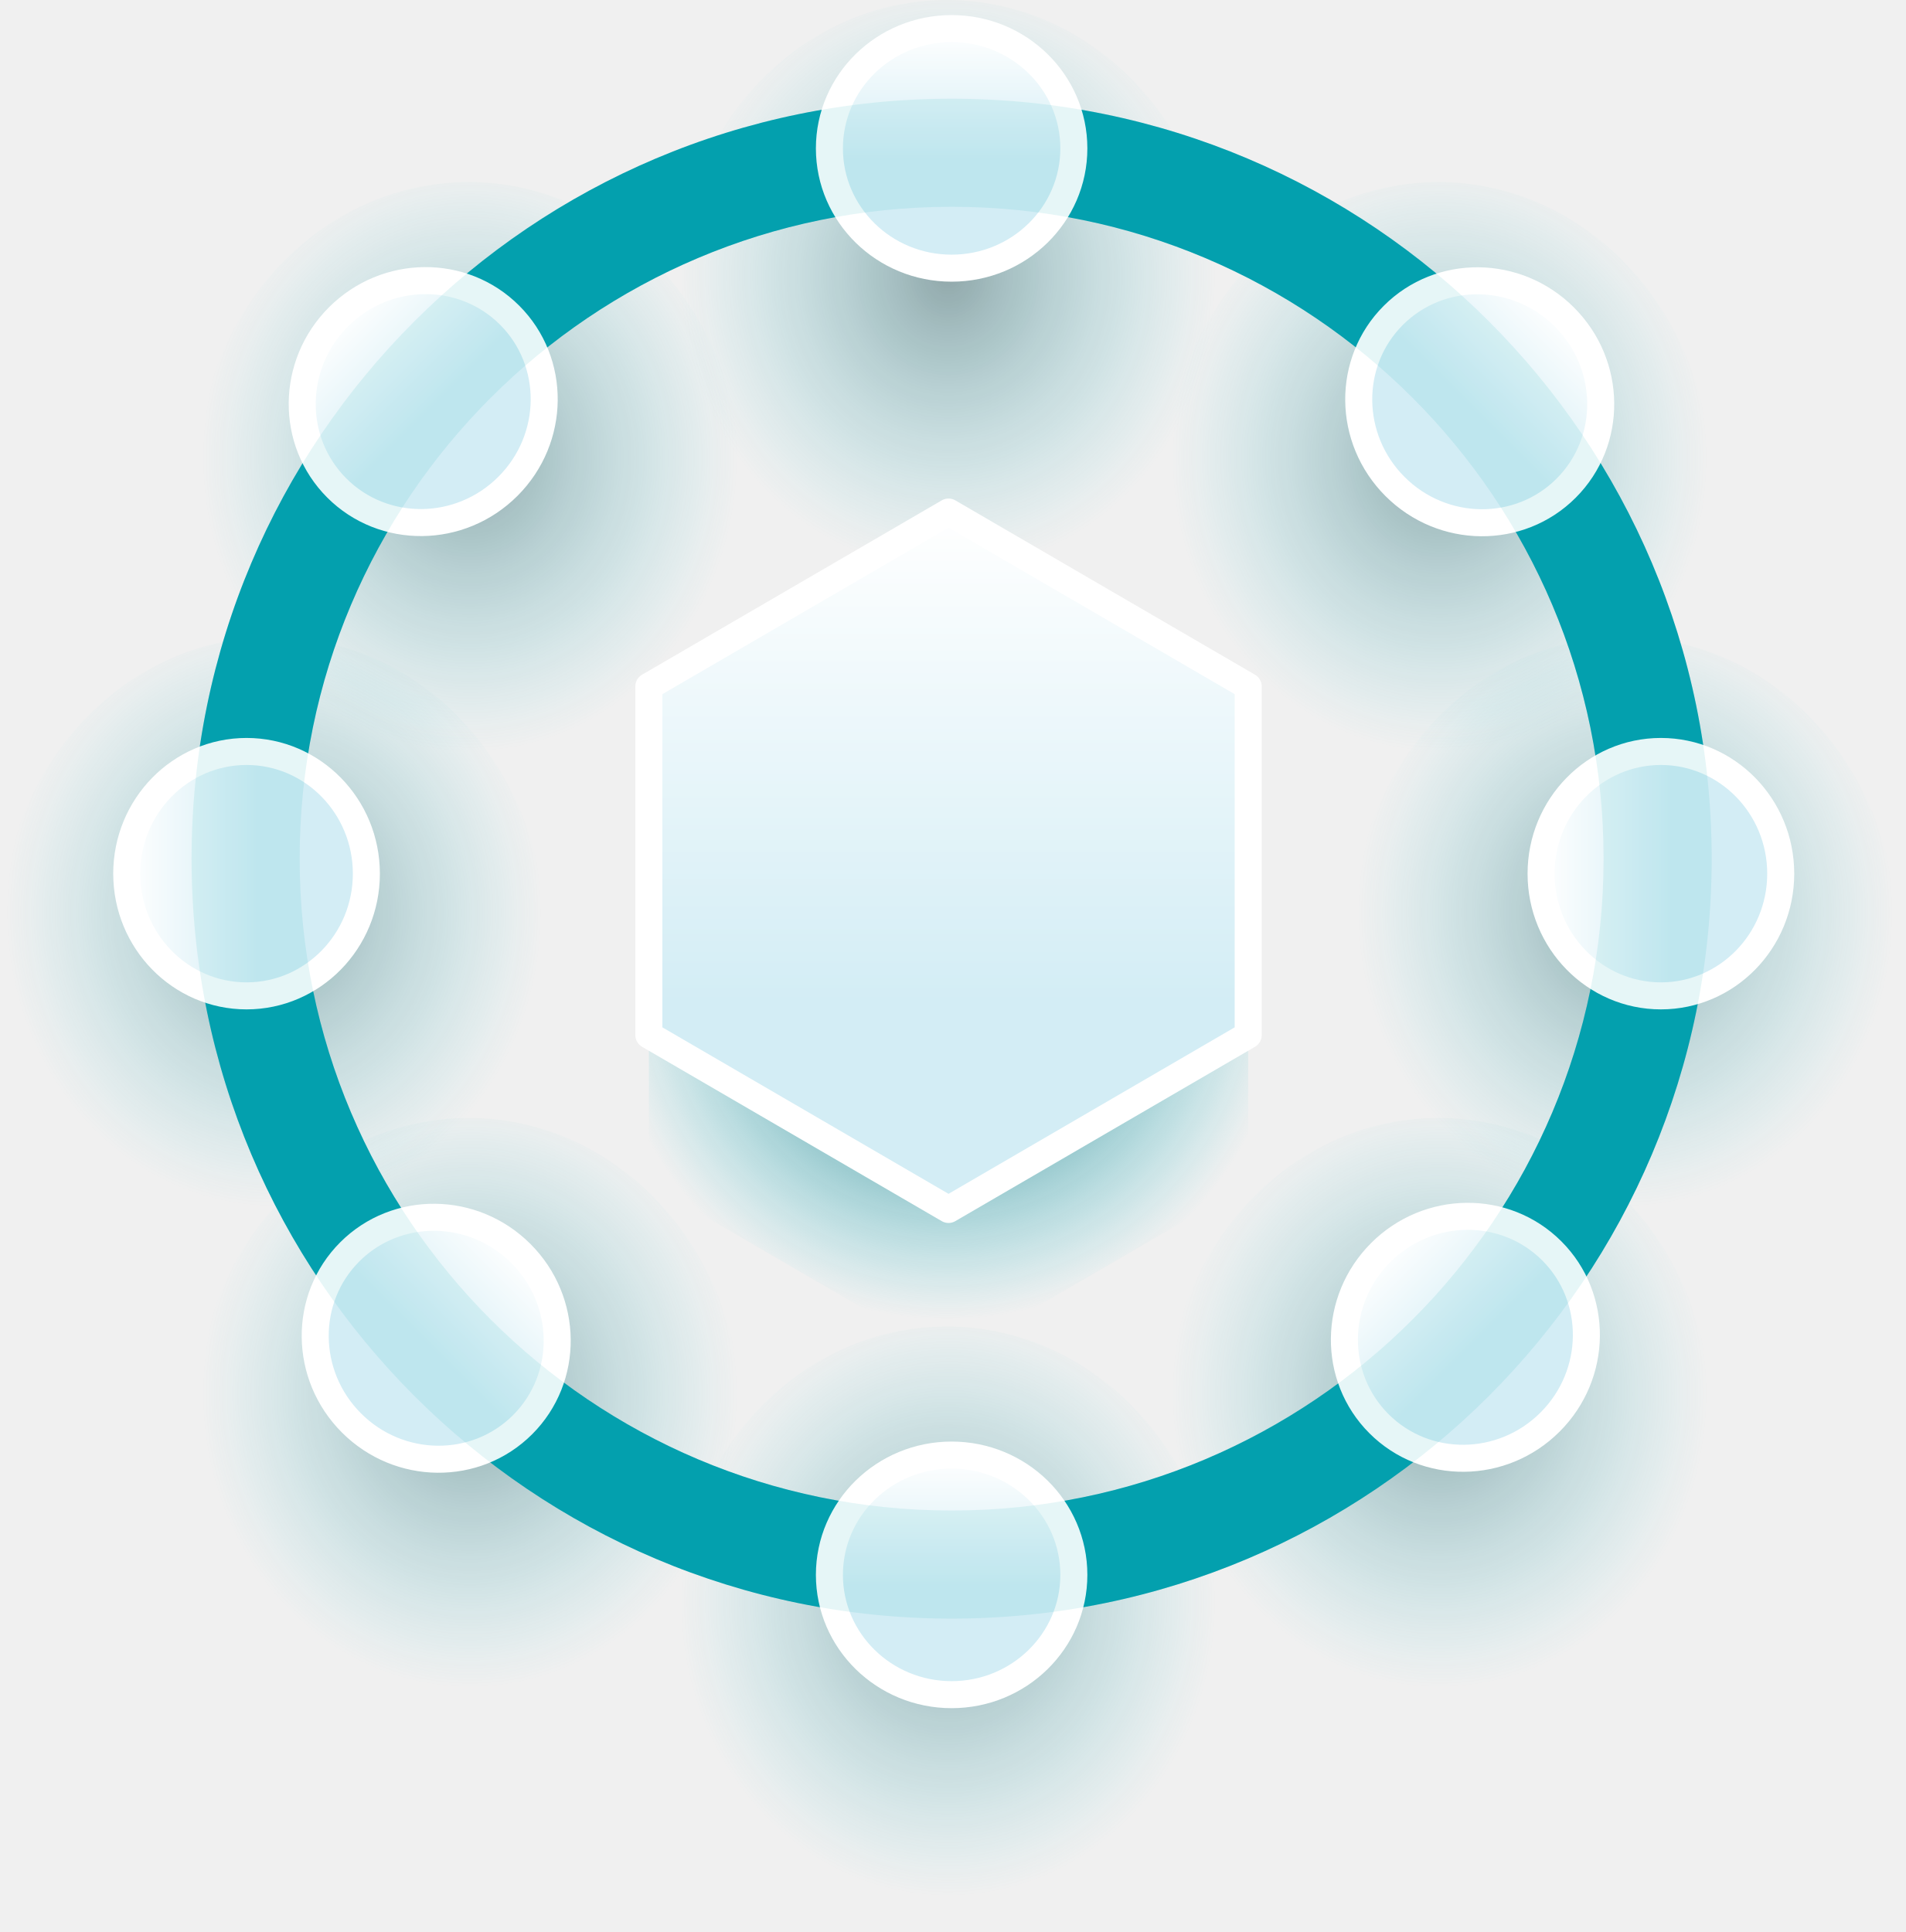
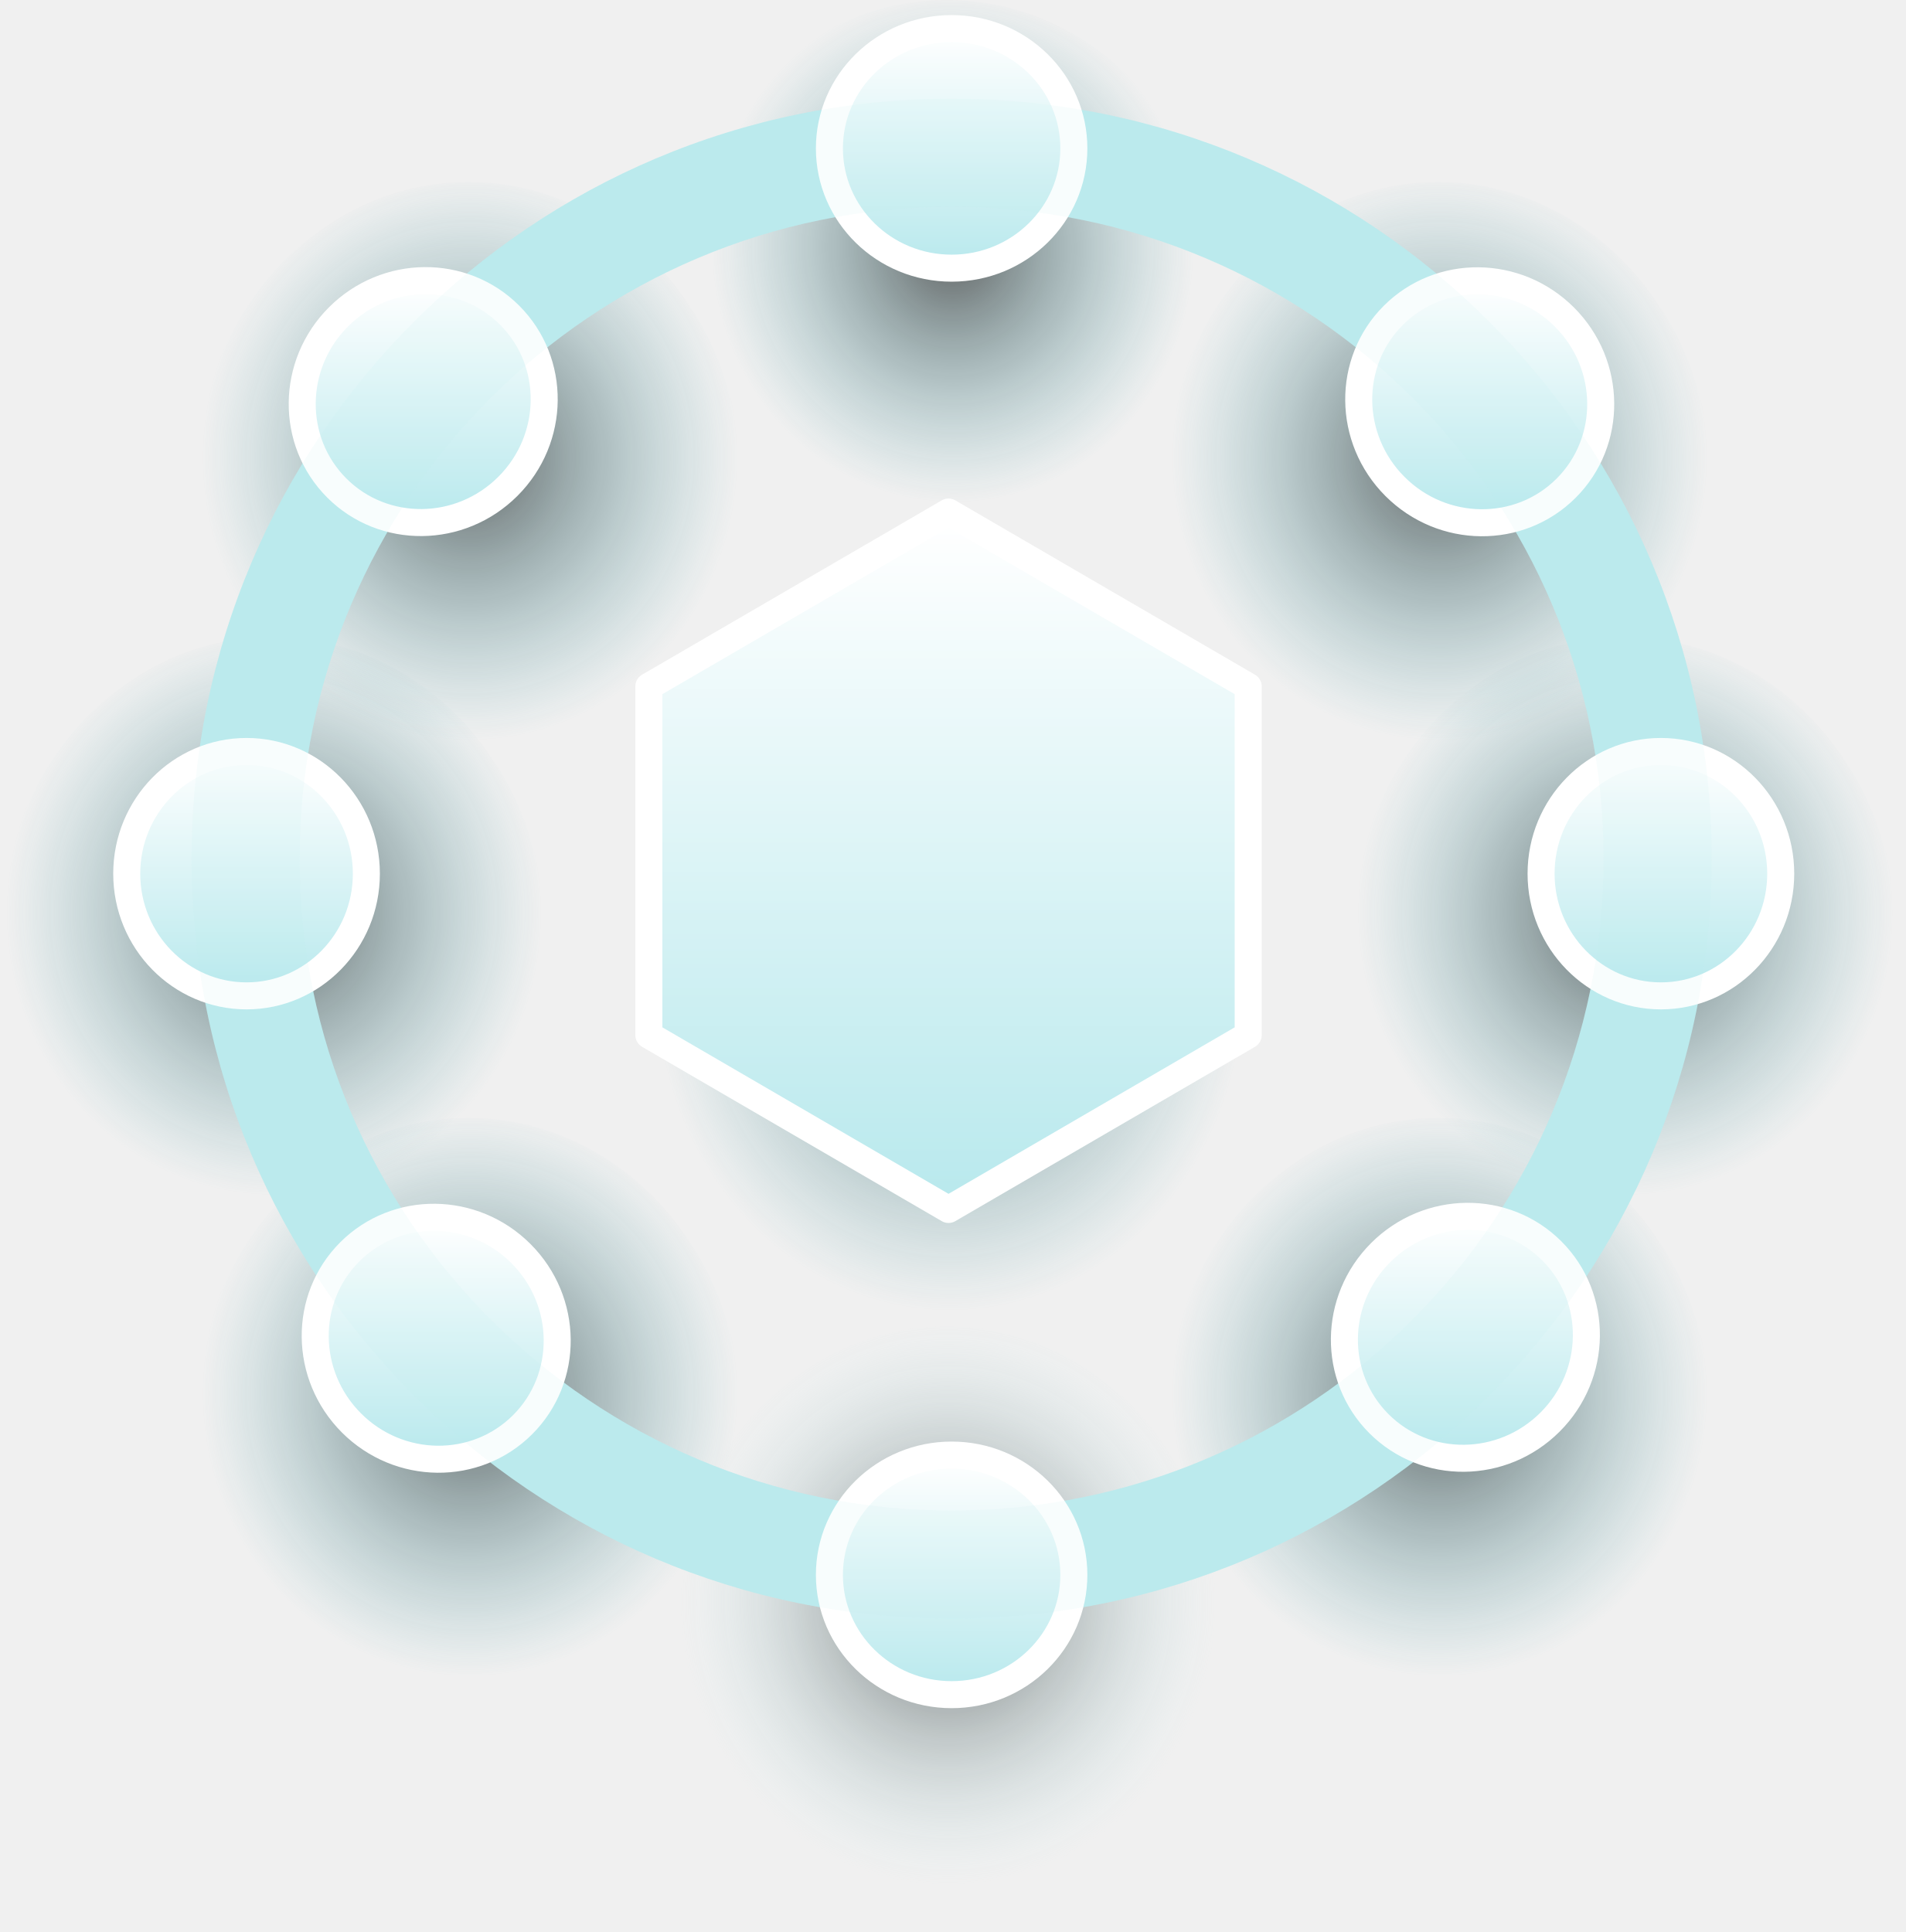
<svg xmlns="http://www.w3.org/2000/svg" viewBox="0 0 141 143" xml:space="preserve" style="fill-rule:evenodd;clip-rule:evenodd;stroke-linejoin:round;stroke-miterlimit:2">
  <g class="nodes">
-     <ellipse cx="34.686" cy="104.874" rx="20.182" ry="22.129" style="fill:url(#_Radial1)" />
-     <ellipse cx="106.449" cy="104.874" rx="20.182" ry="22.129" style="fill:url(#_Radial2)" />
-     <ellipse cx="20.182" cy="69.274" rx="20.182" ry="22.129" style="fill:url(#_Radial3)" />
-     <ellipse cx="120.192" cy="69.274" rx="20.182" ry="22.129" style="fill:url(#_Radial4)" />
-     <ellipse cx="34.686" cy="35.604" rx="20.182" ry="22.129" style="fill:url(#_Radial5)" />
-     <ellipse cx="106.449" cy="35.604" rx="20.182" ry="22.129" style="fill:url(#_Radial6)" />
-     <ellipse cx="70.073" cy="120.313" rx="20.182" ry="22.129" style="fill:url(#_Radial7)" />
-     <ellipse cx="70.073" cy="22.129" rx="20.182" ry="22.129" style="fill:url(#_Radial8)" />
+     <ellipse cx="34.686" cy="104.874" rx="20.182" ry="22.129" style="fill:url(#_gverseRadial51);" />
+     <ellipse cx="106.449" cy="104.874" rx="20.182" ry="22.129" style="fill:url(#_gverseRadial52);" />
+     <ellipse cx="20.182" cy="69.274" rx="20.182" ry="22.129" style="fill:url(#_gverseRadial53);" />
+     <ellipse cx="120.192" cy="69.274" rx="20.182" ry="22.129" style="fill:url(#_gverseRadial54);" />
+     <ellipse cx="34.686" cy="35.604" rx="20.182" ry="22.129" style="fill:url(#_gverseRadial55);" />
+     <ellipse cx="106.449" cy="35.604" rx="20.182" ry="22.129" style="fill:url(#_gverseRadial56);" />
+     <ellipse cx="70.073" cy="120.313" rx="20.182" ry="22.129" style="fill:url(#_gverseRadial57);" />
+     <ellipse cx="70.073" cy="22.129" rx="20.182" ry="22.129" style="fill:url(#_gverseRadial58);" />
  </g>
-   <path d="m70.197 48.9 22.177 12.905v25.81L70.197 100.52 48.019 87.615v-25.81L70.197 48.9Z" style="fill:url(#_Radial9)" />
-   <path d="m70.197 37.9 22.177 12.905v25.81L70.197 89.52 48.019 76.615v-25.81L70.197 37.9Z" style="fill:url(#_Linear10);stroke:#fff;stroke-width:2px" />
-   <path d="M70.426 7.306c31.044 0 56.249 25.204 56.249 56.249 0 31.044-25.205 56.249-56.249 56.249-31.045 0-56.249-25.205-56.249-56.249 0-31.045 25.204-56.249 56.249-56.249Zm0 8c-26.63 0-48.249 21.619-48.249 48.249 0 26.629 21.619 48.249 48.249 48.249 26.629 0 48.249-21.62 48.249-48.249 0-26.63-21.62-48.249-48.249-48.249Z" style="fill:#03a0ae" />
+   <path d="M70.197,48.9l22.177,12.905l0,25.81l-22.177,12.905l-22.178,-12.905l-0,-25.81l22.178,-12.905Z" style="fill:url(#_gverseRadial59);" />
+   <path d="M70.197,37.9l22.177,12.905l0,25.81l-22.177,12.905l-22.178,-12.905l-0,-25.81l22.178,-12.905Z" style="fill:url(#_gverseLinear510);stroke:white;stroke-width:2px;" />
+   <path d="M70.426,7.306c31.044,0 56.249,25.204 56.249,56.249c0,31.044 -25.205,56.249 -56.249,56.249c-31.045,0 -56.249,-25.205 -56.249,-56.249c0,-31.045 25.204,-56.249 56.249,-56.249Zm-0,8c-26.63,0 -48.249,21.619 -48.249,48.249c-0,26.629 21.619,48.249 48.249,48.249c26.629,0 48.249,-21.62 48.249,-48.249c0,-26.63 -21.62,-48.249 -48.249,-48.249Z" style="fill:#BBEAED;" />
  <g class="nodes">
-     <ellipse cx="70.426" cy="116.566" rx="9.045" ry="8.867" style="fill:url(#_Linear11);stroke:#fff;stroke-width:2px;stroke-linecap:square;stroke-miterlimit:1.5" />
-     <ellipse cx="70.426" cy="10.982" rx="9.045" ry="8.867" style="fill:url(#_Linear12);stroke:#fff;stroke-width:2px;stroke-linecap:square;stroke-miterlimit:1.5" />
-     <path d="M114.049 64.666c0-4.992 3.973-9.045 8.867-9.045 4.894 0 8.868 4.053 8.868 9.045s-3.974 9.045-8.868 9.045-8.867-4.053-8.867-9.045Z" style="fill:url(#_Linear13);stroke:#fff;stroke-width:2px;stroke-linecap:square;stroke-miterlimit:1.5" />
-     <path d="M9.379 64.666c0-4.992 3.973-9.045 8.867-9.045 4.894 0 8.867 4.053 8.867 9.045s-3.973 9.045-8.867 9.045c-4.894 0-8.867-4.053-8.867-9.045Z" style="fill:url(#_Linear14);stroke:#fff;stroke-width:2px;stroke-linecap:square;stroke-miterlimit:1.5" />
-     <path d="M102.177 92.713c3.53-3.53 9.206-3.587 12.666-.126 3.461 3.46 3.404 9.136-.125 12.666-3.53 3.53-9.206 3.586-12.666.125-3.461-3.46-3.404-9.136.125-12.665Z" style="fill:url(#_Linear15);stroke:#fff;stroke-width:2px;stroke-linecap:square;stroke-miterlimit:1.5" />
-     <path d="M25.05 23.454c3.53-3.53 9.205-3.586 12.666-.125 3.46 3.46 3.404 9.135-.126 12.665-3.53 3.53-9.205 3.587-12.666.126-3.46-3.461-3.404-9.136.126-12.666Z" style="fill:url(#_Linear16);stroke:#fff;stroke-width:2px;stroke-linecap:square;stroke-miterlimit:1.5" />
-     <path d="M38.552 92.783c3.53 3.53 3.586 9.205.126 12.666-3.461 3.46-9.136 3.404-12.666-.126-3.53-3.53-3.586-9.205-.126-12.666 3.461-3.46 9.136-3.404 12.666.126Z" style="fill:url(#_Linear17);stroke:#fff;stroke-width:2px;stroke-linecap:square;stroke-miterlimit:1.5" />
-     <path d="M115.778 23.468c3.53 3.529 3.586 9.205.126 12.665-3.461 3.461-9.136 3.405-12.666-.125-3.53-3.53-3.586-9.206-.125-12.666 3.46-3.461 9.135-3.404 12.665.126Z" style="fill:url(#_Linear18);stroke:#fff;stroke-width:2px;stroke-linecap:square;stroke-miterlimit:1.5" />
+     <ellipse cx="70.426" cy="116.566" rx="9.045" ry="8.867" style="fill:url(#_gverseLinear511);stroke:white;stroke-width:2px;" />
+     <ellipse cx="70.426" cy="10.982" rx="9.045" ry="8.867" style="fill:url(#_gverseLinear512);stroke:white;stroke-width:2px;" />
+     <path d="M114.049,64.666c0,-4.992 3.973,-9.045 8.867,-9.045c4.894,0 8.868,4.053 8.868,9.045c0,4.992 -3.974,9.045 -8.868,9.045c-4.894,0 -8.867,-4.053 -8.867,-9.045Z" style="fill:url(#_gverseLinear513);stroke:white;stroke-width:2px;" />
+     <path d="M9.379,64.666c0,-4.992 3.973,-9.045 8.867,-9.045c4.894,0 8.867,4.053 8.867,9.045c0,4.992 -3.973,9.045 -8.867,9.045c-4.894,0 -8.867,-4.053 -8.867,-9.045Z" style="fill:url(#_gverseLinear514);stroke:white;stroke-width:2px;" />
+     <path d="M102.177,92.713c3.53,-3.53 9.206,-3.587 12.666,-0.126c3.461,3.46 3.404,9.136 -0.125,12.666c-3.53,3.53 -9.206,3.586 -12.666,0.125c-3.461,-3.46 -3.404,-9.136 0.125,-12.665Z" style="fill:url(#_gverseLinear515);stroke:white;stroke-width:2px;" />
+     <path d="M25.05,23.454c3.53,-3.53 9.205,-3.586 12.666,-0.125c3.46,3.46 3.404,9.135 -0.126,12.665c-3.53,3.53 -9.205,3.587 -12.666,0.126c-3.46,-3.461 -3.404,-9.136 0.126,-12.666Z" style="fill:url(#_gverseLinear516);stroke:white;stroke-width:2px;" />
+     <path d="M38.552,92.783c3.53,3.53 3.586,9.205 0.126,12.666c-3.461,3.46 -9.136,3.404 -12.666,-0.126c-3.53,-3.53 -3.586,-9.205 -0.126,-12.666c3.461,-3.46 9.136,-3.404 12.666,0.126Z" style="fill:url(#_gverseLinear517);stroke:white;stroke-width:2px;" />
+     <path d="M115.778,23.468c3.53,3.529 3.586,9.205 0.126,12.665c-3.461,3.461 -9.136,3.405 -12.666,-0.125c-3.53,-3.53 -3.586,-9.206 -0.125,-12.666c3.46,-3.461 9.135,-3.404 12.665,0.126Z" style="fill:url(#_gverseLinear518);stroke:white;stroke-width:2px;" />
  </g>
-   <path d="M70.426 7.306c31.044 0 56.249 25.204 56.249 56.249 0 31.044-25.205 56.249-56.249 56.249-31.045 0-56.249-25.205-56.249-56.249 0-31.045 25.204-56.249 56.249-56.249Zm0 8c-26.63 0-48.249 21.619-48.249 48.249 0 26.629 21.619 48.249 48.249 48.249 26.629 0 48.249-21.62 48.249-48.249 0-26.63-21.62-48.249-48.249-48.249Z" style="fill:#03a0ae;fill-opacity:.1" />
+   <path d="M70.426,7.306c31.044,0 56.249,25.204 56.249,56.249c0,31.044 -25.205,56.249 -56.249,56.249c-31.045,0 -56.249,-25.205 -56.249,-56.249c0,-31.045 25.204,-56.249 56.249,-56.249Zm-0,8c-26.63,0 -48.249,21.619 -48.249,48.249c-0,26.629 21.619,48.249 48.249,48.249c26.629,0 48.249,-21.62 48.249,-48.249c0,-26.63 -21.62,-48.249 -48.249,-48.249Z" style="fill:#BBEAED;fill-opacity:0.1;" />
  <defs>
-     <radialGradient id="_Radial1" cx="0" cy="0" r="1" gradientUnits="userSpaceOnUse" gradientTransform="matrix(-19.8237 0 0 -21.7363 34.78 103.151)">
-       <stop offset="0" style="stop-color:#013a40;stop-opacity:.4" />
-       <stop offset="1" style="stop-color:#1ac1d2;stop-opacity:0" />
+     <radialGradient id="_gverseRadial51" cx="0" cy="0" r="1" gradientUnits="userSpaceOnUse" gradientTransform="matrix(-19.8235,0,0,-20.9371,34.78,103.151)">
+       <stop offset="0" style="stop-color:black;stop-opacity:0.6" />
+       <stop offset="1" style="stop-color:#2996A2;stop-opacity:0" />
    </radialGradient>
-     <radialGradient id="_Radial2" cx="0" cy="0" r="1" gradientUnits="userSpaceOnUse" gradientTransform="matrix(-19.8237 0 0 -21.7363 106.543 103.151)">
-       <stop offset="0" style="stop-color:#013a40;stop-opacity:.4" />
-       <stop offset="1" style="stop-color:#1ac1d2;stop-opacity:0" />
+     <radialGradient id="_gverseRadial52" cx="0" cy="0" r="1" gradientUnits="userSpaceOnUse" gradientTransform="matrix(-19.8235,0,0,-20.9371,106.543,103.151)">
+       <stop offset="0" style="stop-color:black;stop-opacity:0.6" />
+       <stop offset="1" style="stop-color:#2996A2;stop-opacity:0" />
    </radialGradient>
-     <radialGradient id="_Radial3" cx="0" cy="0" r="1" gradientUnits="userSpaceOnUse" gradientTransform="matrix(-19.8237 0 0 -21.7363 20.276 67.55)">
-       <stop offset="0" style="stop-color:#013a40;stop-opacity:.4" />
-       <stop offset="1" style="stop-color:#1ac1d2;stop-opacity:0" />
+     <radialGradient id="_gverseRadial53" cx="0" cy="0" r="1" gradientUnits="userSpaceOnUse" gradientTransform="matrix(-19.8235,0,0,-20.9371,20.276,67.5506)">
+       <stop offset="0" style="stop-color:black;stop-opacity:0.6" />
+       <stop offset="1" style="stop-color:#2996A2;stop-opacity:0" />
    </radialGradient>
-     <radialGradient id="_Radial4" cx="0" cy="0" r="1" gradientUnits="userSpaceOnUse" gradientTransform="matrix(-19.8237 0 0 -21.7363 120.286 67.55)">
-       <stop offset="0" style="stop-color:#013a40;stop-opacity:.4" />
-       <stop offset="1" style="stop-color:#1ac1d2;stop-opacity:0" />
+     <radialGradient id="_gverseRadial54" cx="0" cy="0" r="1" gradientUnits="userSpaceOnUse" gradientTransform="matrix(-19.8235,0,0,-20.9371,120.286,67.5506)">
+       <stop offset="0" style="stop-color:black;stop-opacity:0.6" />
+       <stop offset="1" style="stop-color:#2996A2;stop-opacity:0" />
    </radialGradient>
-     <radialGradient id="_Radial5" cx="0" cy="0" r="1" gradientUnits="userSpaceOnUse" gradientTransform="matrix(-19.8237 0 0 -21.7363 34.78 33.88)">
-       <stop offset="0" style="stop-color:#013a40;stop-opacity:.4" />
-       <stop offset="1" style="stop-color:#1ac1d2;stop-opacity:0" />
+     <radialGradient id="_gverseRadial55" cx="0" cy="0" r="1" gradientUnits="userSpaceOnUse" gradientTransform="matrix(-19.8235,0,0,-20.9371,34.78,33.8806)">
+       <stop offset="0" style="stop-color:black;stop-opacity:0.6" />
+       <stop offset="1" style="stop-color:#2996A2;stop-opacity:0" />
    </radialGradient>
-     <radialGradient id="_Radial6" cx="0" cy="0" r="1" gradientUnits="userSpaceOnUse" gradientTransform="matrix(-19.8237 0 0 -21.7363 106.543 33.88)">
-       <stop offset="0" style="stop-color:#013a40;stop-opacity:.4" />
-       <stop offset="1" style="stop-color:#1ac1d2;stop-opacity:0" />
+     <radialGradient id="_gverseRadial56" cx="0" cy="0" r="1" gradientUnits="userSpaceOnUse" gradientTransform="matrix(-19.8235,0,0,-20.9371,106.543,33.8806)">
+       <stop offset="0" style="stop-color:black;stop-opacity:0.6" />
+       <stop offset="1" style="stop-color:#2996A2;stop-opacity:0" />
    </radialGradient>
-     <radialGradient id="_Radial7" cx="0" cy="0" r="1" gradientUnits="userSpaceOnUse" gradientTransform="matrix(-19.8237 0 0 -21.7363 70.167 118.589)">
-       <stop offset="0" style="stop-color:#013a40;stop-opacity:.4" />
-       <stop offset="1" style="stop-color:#1ac1d2;stop-opacity:0" />
+     <radialGradient id="_gverseRadial57" cx="0" cy="0" r="1" gradientUnits="userSpaceOnUse" gradientTransform="matrix(-19.8235,0,0,-20.9371,70.167,118.59)">
+       <stop offset="0" style="stop-color:black;stop-opacity:0.6" />
+       <stop offset="1" style="stop-color:#B9E9ED;stop-opacity:0" />
    </radialGradient>
-     <radialGradient id="_Radial8" cx="0" cy="0" r="1" gradientUnits="userSpaceOnUse" gradientTransform="matrix(-19.8237 0 0 -21.7363 70.167 20.406)">
-       <stop offset="0" style="stop-color:#013a40;stop-opacity:.4" />
-       <stop offset="1" style="stop-color:#1ac1d2;stop-opacity:0" />
+     <radialGradient id="_gverseRadial58" cx="0" cy="0" r="1" gradientUnits="userSpaceOnUse" gradientTransform="matrix(-17.8625,0.304287,-0.32138,-18.866,70.511,18.3604)">
+       <stop offset="0" style="stop-color:black;stop-opacity:0.6" />
+       <stop offset="1" style="stop-color:#2996A2;stop-opacity:0" />
    </radialGradient>
-     <radialGradient id="_Radial9" cx="0" cy="0" r="1" gradientUnits="userSpaceOnUse" gradientTransform="matrix(25.1532 0 0 25.3518 70.077 72.334)">
-       <stop offset="0" style="stop-color:#013a40;stop-opacity:1" />
-       <stop offset="1" style="stop-color:#1ac1d2;stop-opacity:0" />
+     <radialGradient id="_gverseRadial59" cx="0" cy="0" r="1" gradientUnits="userSpaceOnUse" gradientTransform="matrix(-21.7836,0,0,-24.4198,70.2998,72.7)">
+       <stop offset="0" style="stop-color:black;stop-opacity:0.6" />
+       <stop offset="1" style="stop-color:#2996A2;stop-opacity:0" />
    </radialGradient>
-     <linearGradient id="_Linear10" x1="0" y1="0" x2="1" y2="0" gradientUnits="userSpaceOnUse" gradientTransform="rotate(90 18.022 55.921) scale(36.2536)">
+     <linearGradient id="_gverseLinear510" x1="0" y1="0" x2="1" y2="0" gradientUnits="userSpaceOnUse" gradientTransform="matrix(-1.6438e-14,49.9674,-42.935,-1.91304e-14,72.8694,38.4726)">
      <stop offset="0" style="stop-color:white;stop-opacity:1" />
-       <stop offset="1" style="stop-color:#d3edf5;stop-opacity:1" />
+       <stop offset="1" style="stop-color:#B9E9ED;stop-opacity:1" />
    </linearGradient>
-     <linearGradient id="_Linear11" x1="0" y1="0" x2="1" y2="0" gradientUnits="userSpaceOnUse" gradientTransform="matrix(0 9.66994 -9.86365 0 70.426 107.699)">
+     <linearGradient id="_gverseLinear511" x1="0" y1="0" x2="1" y2="0" gradientUnits="userSpaceOnUse" gradientTransform="matrix(-6.70415e-15,17.1663,-17.5109,-6.57222e-15,71.5161,107.896)">
      <stop offset="0" style="stop-color:white;stop-opacity:1" />
-       <stop offset="1" style="stop-color:#d3edf5;stop-opacity:1" />
+       <stop offset="1" style="stop-color:#B9E9ED;stop-opacity:1" />
    </linearGradient>
-     <linearGradient id="_Linear12" x1="0" y1="0" x2="1" y2="0" gradientUnits="userSpaceOnUse" gradientTransform="matrix(0 9.66994 -9.86365 0 70.426 2.114)">
+     <linearGradient id="_gverseLinear512" x1="0" y1="0" x2="1" y2="0" gradientUnits="userSpaceOnUse" gradientTransform="matrix(-6.70415e-15,17.1663,-17.5109,-6.57222e-15,71.5161,2.31173)">
      <stop offset="0" style="stop-color:white;stop-opacity:1" />
-       <stop offset="1" style="stop-color:#d3edf5;stop-opacity:1" />
+       <stop offset="1" style="stop-color:#B9E9ED;stop-opacity:1" />
    </linearGradient>
-     <linearGradient id="_Linear13" x1="0" y1="0" x2="1" y2="0" gradientUnits="userSpaceOnUse" gradientTransform="matrix(9.66994 0 0 9.86365 114.049 64.666)">
+     <linearGradient id="_gverseLinear513" x1="0" y1="0" x2="1" y2="0" gradientUnits="userSpaceOnUse" gradientTransform="matrix(-6.57259e-15,17.5109,-17.1672,-6.70415e-15,123.985,55.8217)">
      <stop offset="0" style="stop-color:white;stop-opacity:1" />
-       <stop offset="1" style="stop-color:#d3edf5;stop-opacity:1" />
+       <stop offset="1" style="stop-color:#B9E9ED;stop-opacity:1" />
    </linearGradient>
-     <linearGradient id="_Linear14" x1="0" y1="0" x2="1" y2="0" gradientUnits="userSpaceOnUse" gradientTransform="matrix(9.66994 0 0 9.86365 9.379 64.666)">
+     <linearGradient id="_gverseLinear514" x1="0" y1="0" x2="1" y2="0" gradientUnits="userSpaceOnUse" gradientTransform="matrix(-6.57222e-15,17.5109,-17.1663,-6.70415e-15,19.3147,55.8217)">
      <stop offset="0" style="stop-color:white;stop-opacity:1" />
-       <stop offset="1" style="stop-color:#d3edf5;stop-opacity:1" />
+       <stop offset="1" style="stop-color:#B9E9ED;stop-opacity:1" />
    </linearGradient>
-     <linearGradient id="_Linear15" x1="0" y1="0" x2="1" y2="0" gradientUnits="userSpaceOnUse" gradientTransform="rotate(45 -60.825 169.695) scale(9.66994 9.86364)">
+     <linearGradient id="_gverseLinear515" x1="0" y1="0" x2="1" y2="0" gradientUnits="userSpaceOnUse" gradientTransform="matrix(-6.63722e-15,17.3363,-17.336,-6.63731e-15,109.527,90.2266)">
      <stop offset="0" style="stop-color:white;stop-opacity:1" />
-       <stop offset="1" style="stop-color:#d3edf5;stop-opacity:1" />
+       <stop offset="1" style="stop-color:#B9E9ED;stop-opacity:1" />
    </linearGradient>
-     <linearGradient id="_Linear16" x1="0" y1="0" x2="1" y2="0" gradientUnits="userSpaceOnUse" gradientTransform="rotate(45 -15.787 41.965) scale(9.66994 9.86364)">
+     <linearGradient id="_gverseLinear516" x1="0" y1="0" x2="1" y2="0" gradientUnits="userSpaceOnUse" gradientTransform="matrix(-6.63722e-15,17.3363,-17.336,-6.63731e-15,32.3992,20.9681)">
      <stop offset="0" style="stop-color:white;stop-opacity:1" />
-       <stop offset="1" style="stop-color:#d3edf5;stop-opacity:1" />
+       <stop offset="1" style="stop-color:#B9E9ED;stop-opacity:1" />
    </linearGradient>
-     <linearGradient id="_Linear17" x1="0" y1="0" x2="1" y2="0" gradientUnits="userSpaceOnUse" gradientTransform="rotate(135 .06 54.376) scale(9.66994 9.86364)">
+     <linearGradient id="_gverseLinear517" x1="0" y1="0" x2="1" y2="0" gradientUnits="userSpaceOnUse" gradientTransform="matrix(-6.63722e-15,17.336,-17.336,-6.63722e-15,33.3612,90.297)">
      <stop offset="0" style="stop-color:white;stop-opacity:1" />
-       <stop offset="1" style="stop-color:#d3edf5;stop-opacity:1" />
+       <stop offset="1" style="stop-color:#B9E9ED;stop-opacity:1" />
    </linearGradient>
-     <linearGradient id="_Linear18" x1="0" y1="0" x2="1" y2="0" gradientUnits="userSpaceOnUse" gradientTransform="rotate(135 53.029 35.712) scale(9.66994 9.86364)">
+     <linearGradient id="_gverseLinear518" x1="0" y1="0" x2="1" y2="0" gradientUnits="userSpaceOnUse" gradientTransform="matrix(-6.63717e-15,17.3363,-17.3359,-6.63731e-15,110.587,20.9816)">
      <stop offset="0" style="stop-color:white;stop-opacity:1" />
-       <stop offset="1" style="stop-color:#d3edf5;stop-opacity:1" />
+       <stop offset="1" style="stop-color:#B9E9ED;stop-opacity:1" />
    </linearGradient>
  </defs>
  <style>
-     .nodes {
-       transform: rotate(0deg);
-       transform-origin: center;
-       transition: all 0.7s linear;
-     }
-     svg:hover .nodes {
-       transform: rotate(-49deg);
-       transition: all 0.7s linear;
-       transform-origin: 50% 44.5%;
-     }
-   </style>
+         svg {
+             transform-box: fill-box;
+             transform-origin: center;
+         }
+         .nodes {
+             transform: rotate(0deg);
+             transform-origin: center;
+             transition: all 0.7s linear;
+         }
+         svg:hover .nodes {
+             transform: rotate(-49deg);
+             transition: all 0.7s linear;
+             transform-origin: 50% 44.5%;
+         }
+     </style>
</svg>
